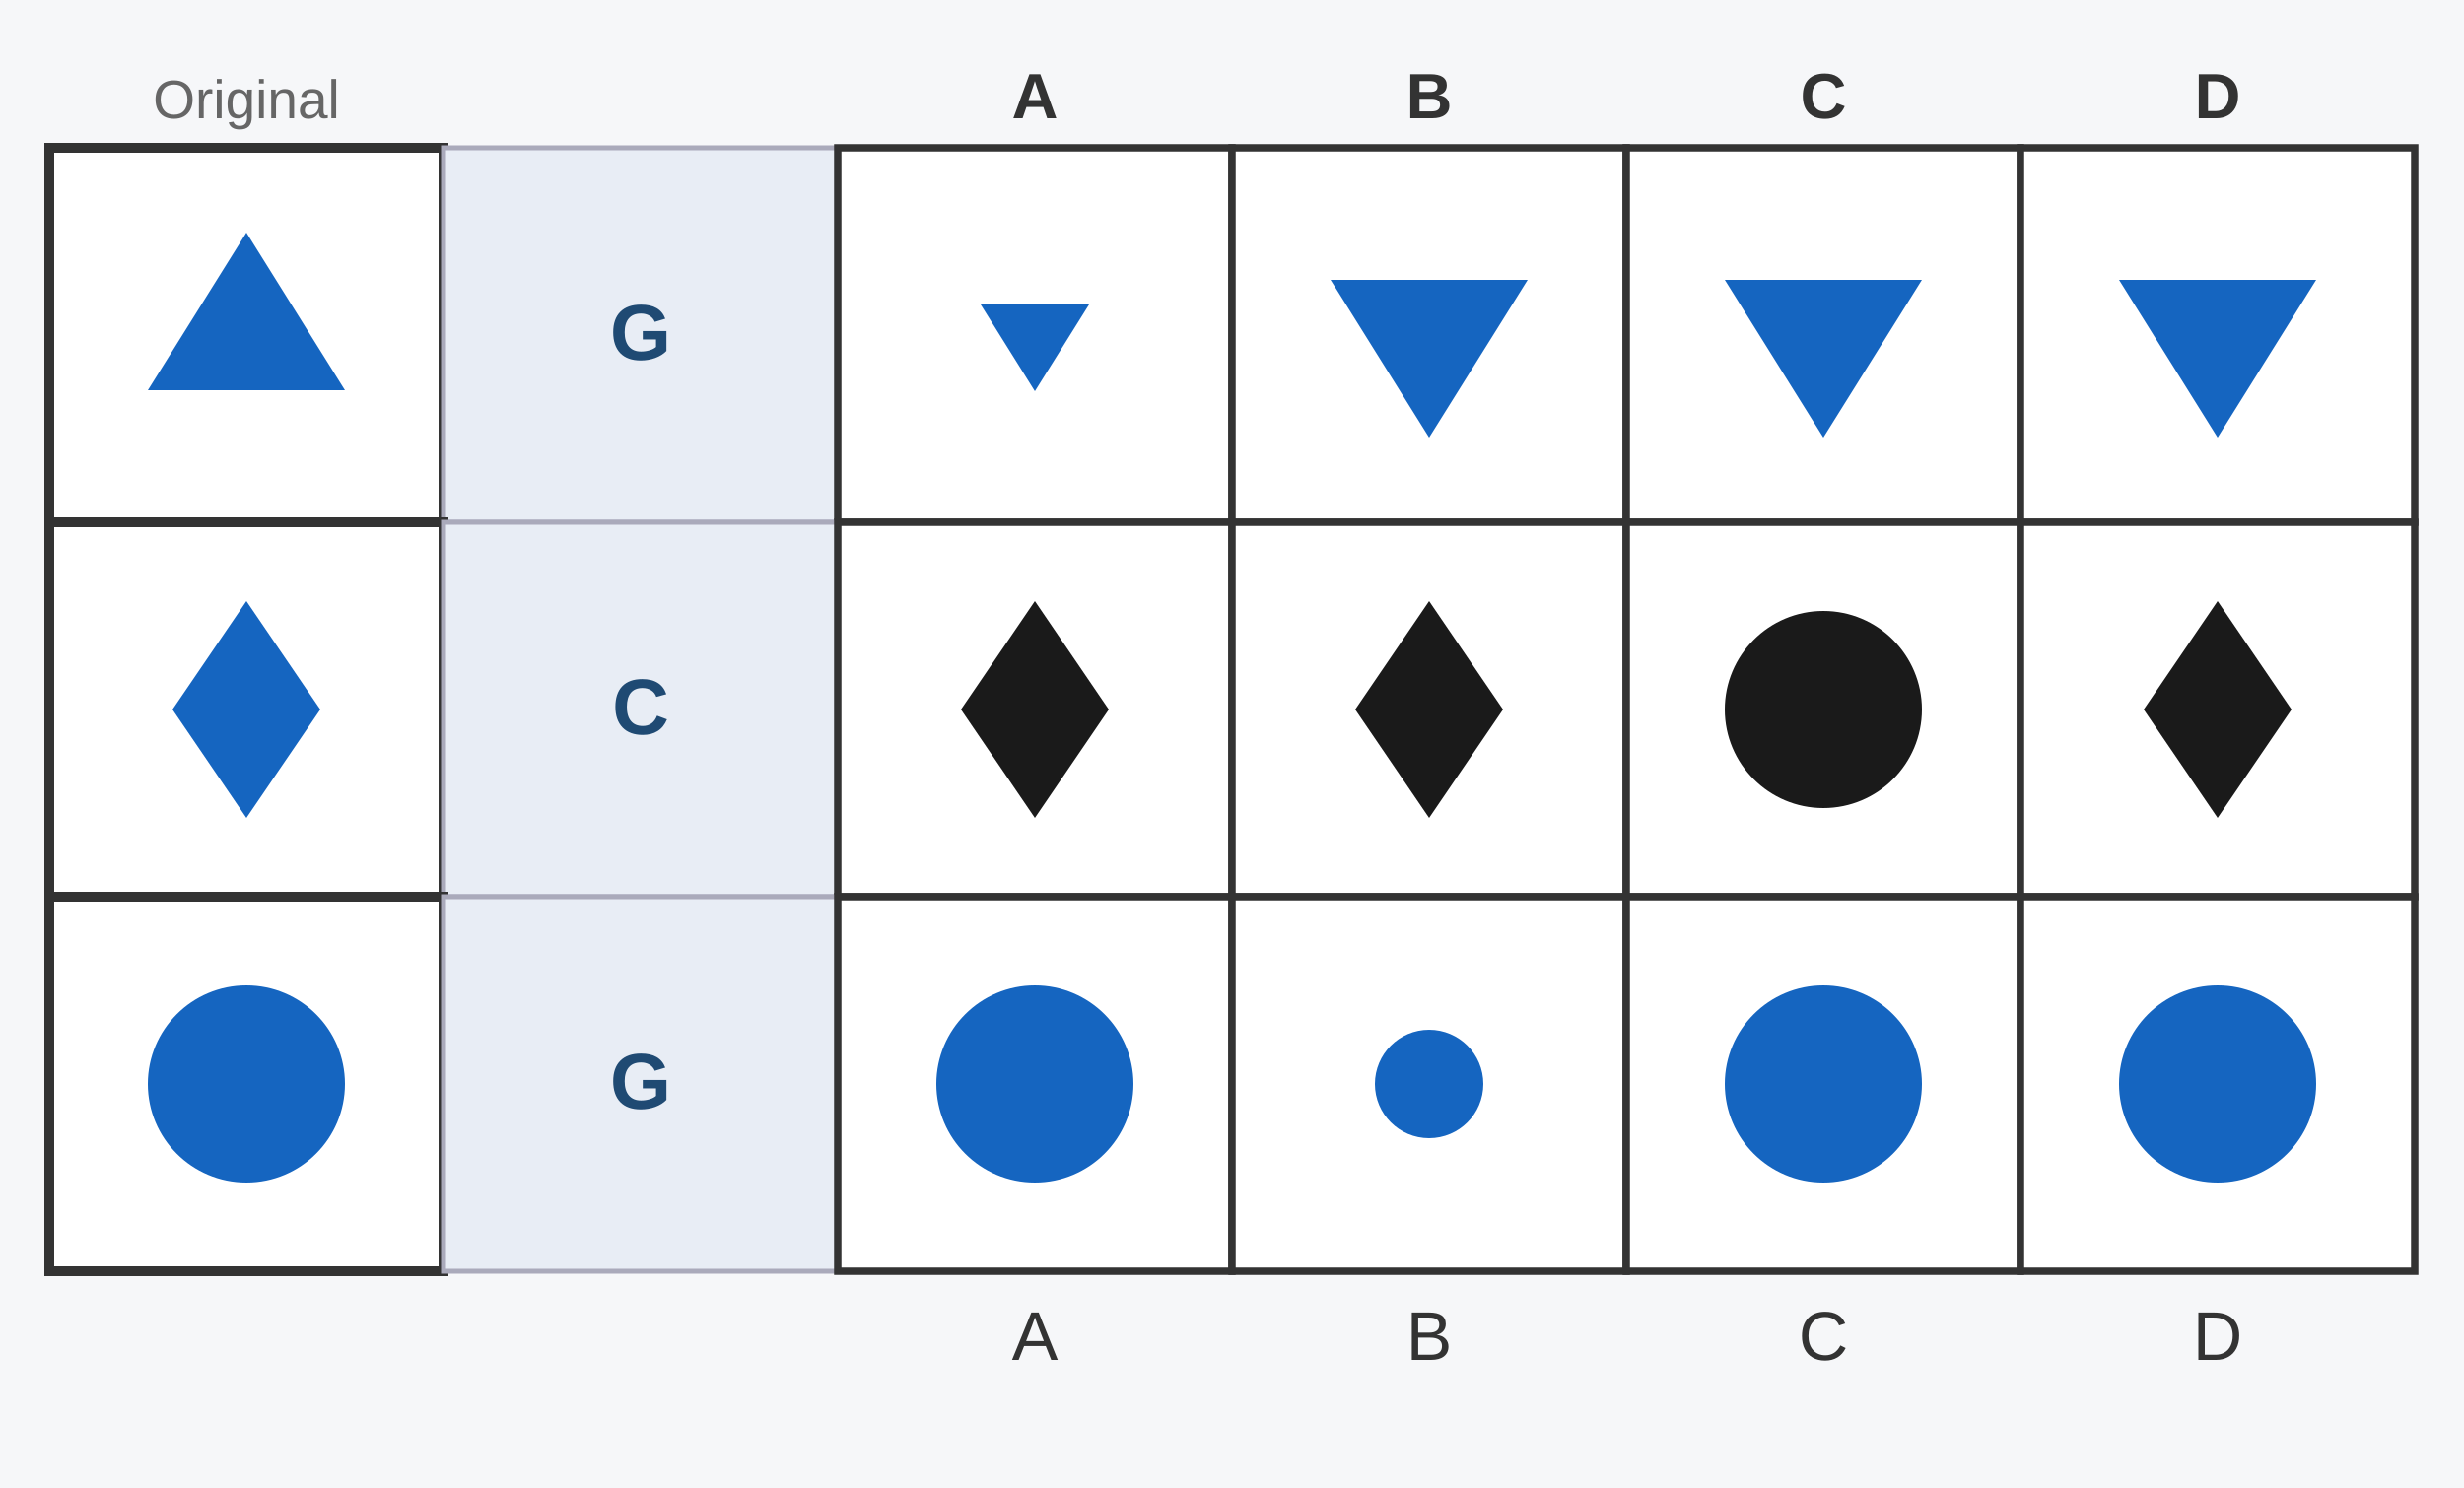
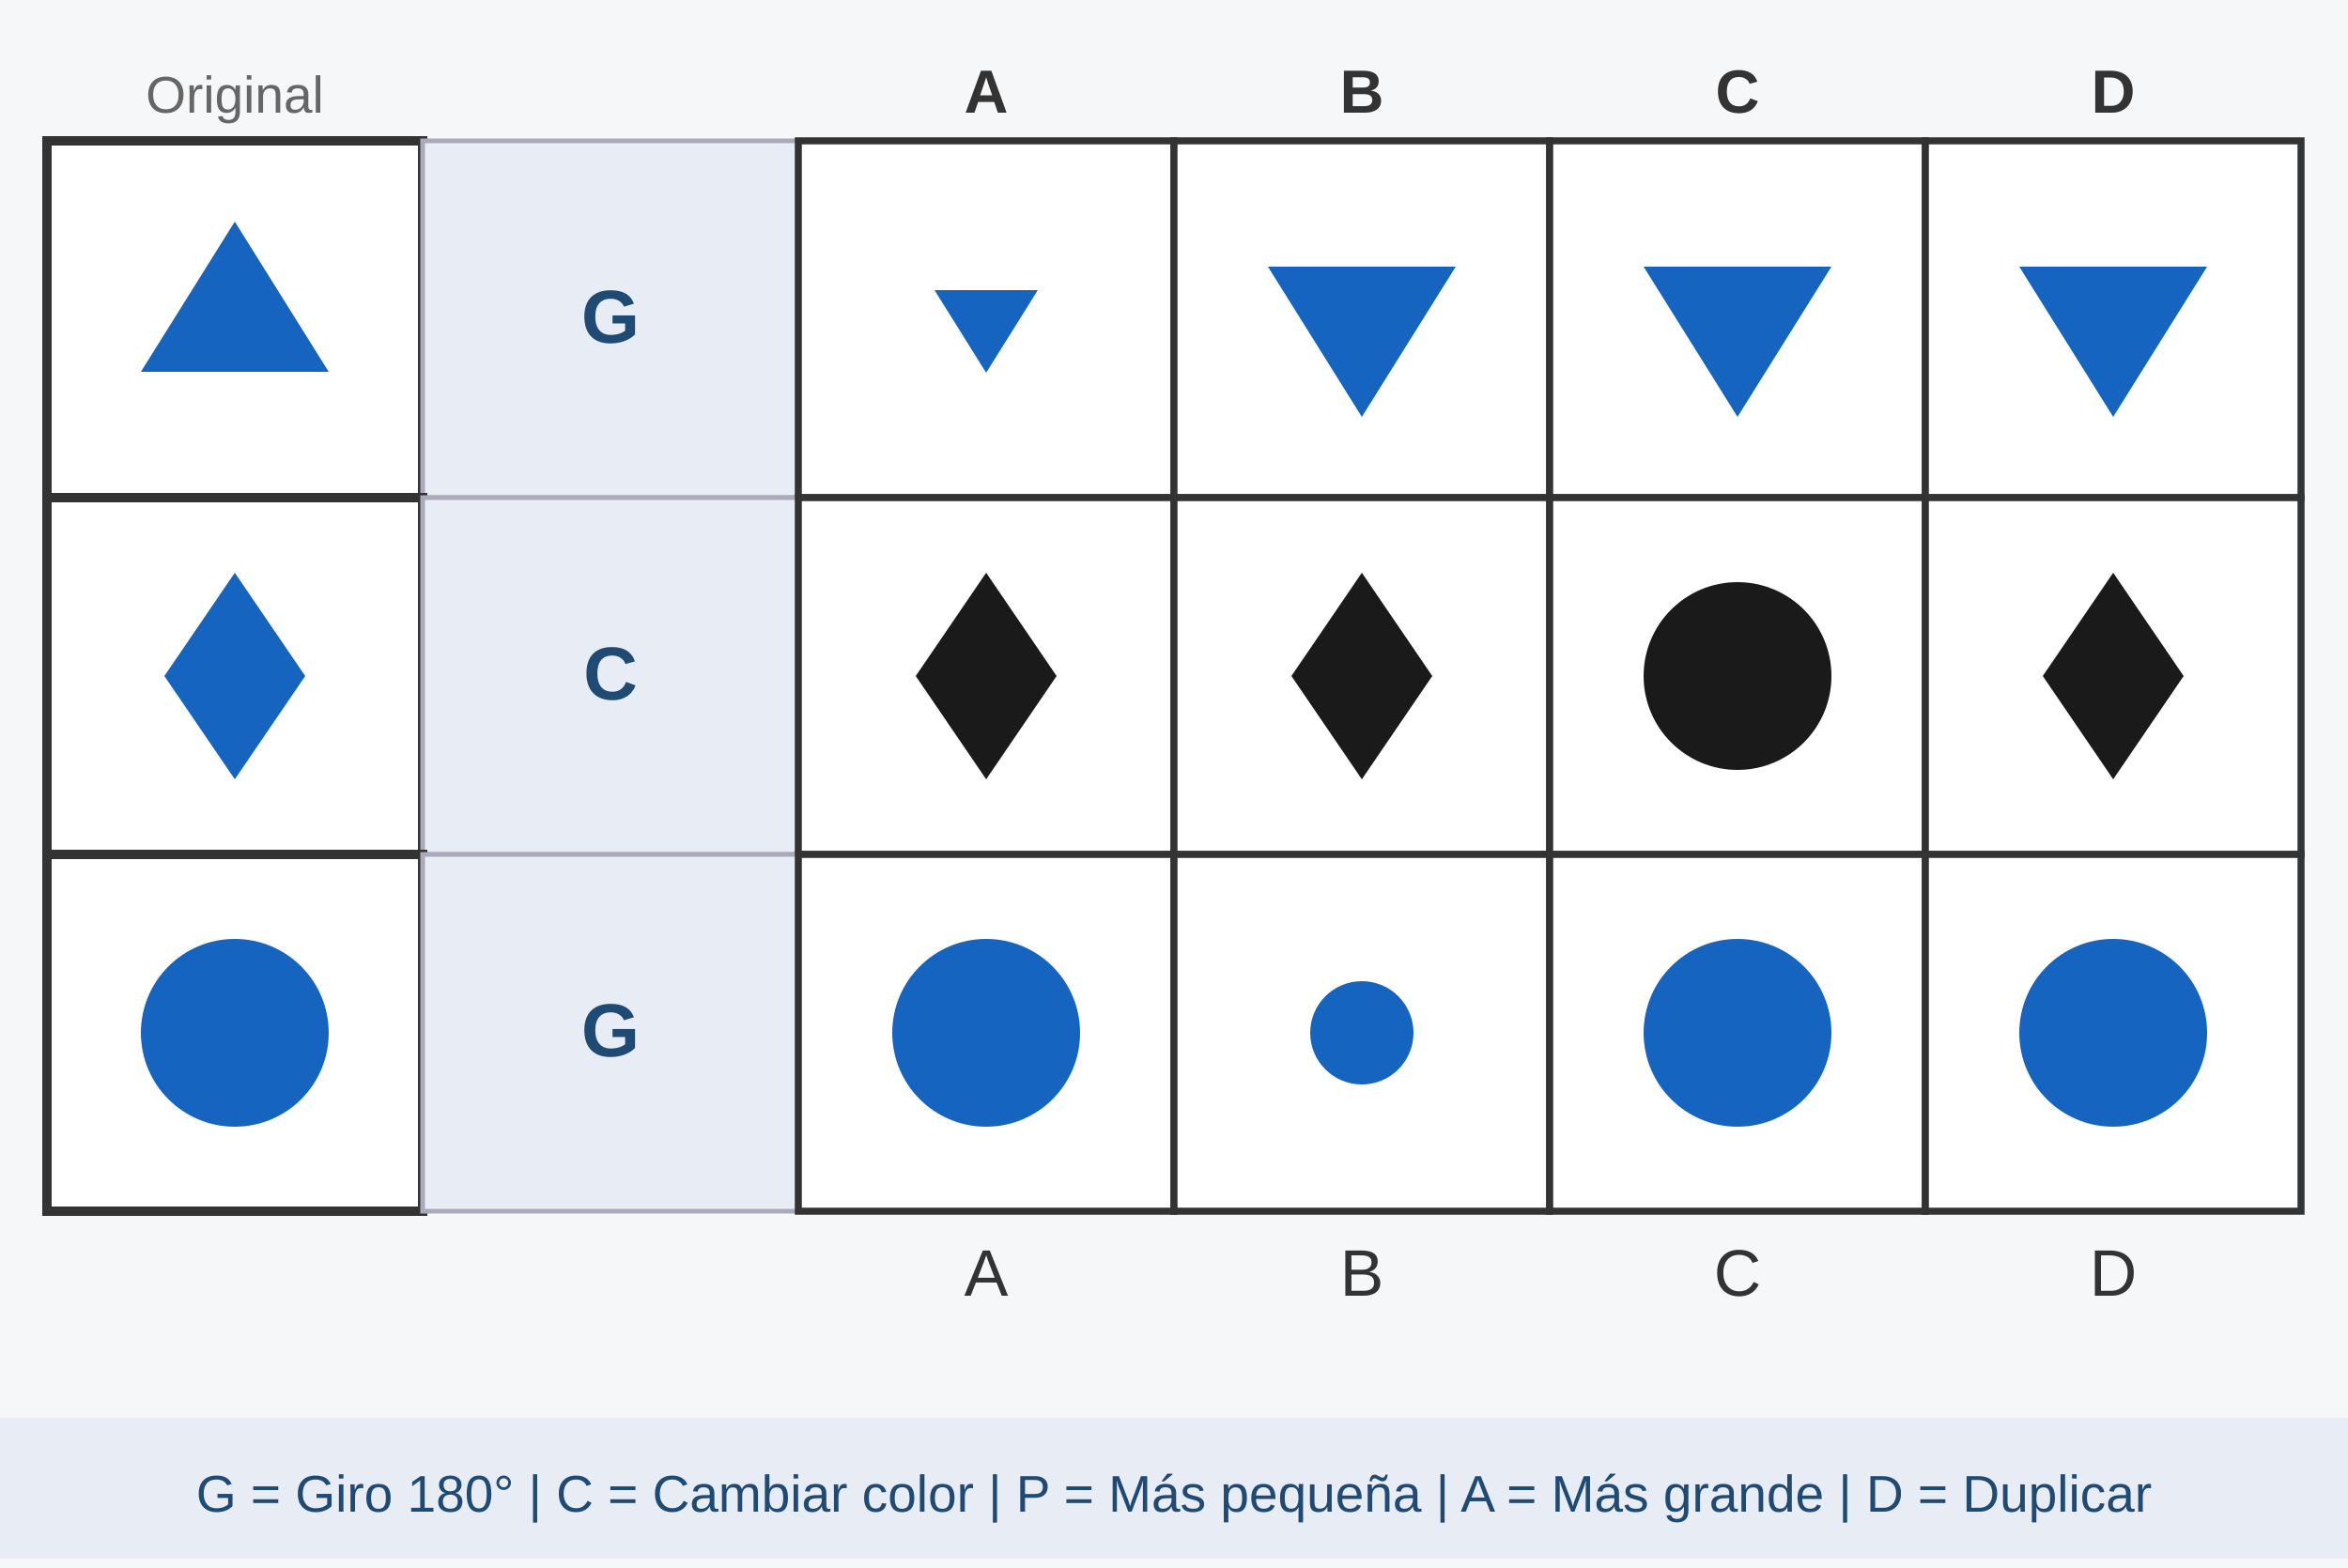
- <svg xmlns="http://www.w3.org/2000/svg" width="500" height="302" viewBox="0 0 500 302" font-family="Arial,sans-serif">
+ <svg xmlns="http://www.w3.org/2000/svg" width="500" height="334" viewBox="0 0 500 334" font-family="Arial,sans-serif">
  <rect width="100%" height="100%" fill="#f6f7f9" />
  <text x="50" y="24" font-size="11" fill="#666" text-anchor="middle">Original</text>
  <text x="210" y="24" font-size="13" font-weight="700" fill="#333" text-anchor="middle">A</text>
  <text x="290" y="24" font-size="13" font-weight="700" fill="#333" text-anchor="middle">B</text>
  <text x="370" y="24" font-size="13" font-weight="700" fill="#333" text-anchor="middle">C</text>
  <text x="450" y="24" font-size="13" font-weight="700" fill="#333" text-anchor="middle">D</text>
  <rect x="10" y="30" width="80" height="76" fill="white" stroke="#333" stroke-width="2" />
  <polygon points="50.0,47.2 30.0,79.2 70.0,79.2" fill="#1565C0" />
  <rect x="90" y="30" width="80" height="76" fill="#e8edf5" stroke="#aab" stroke-width="1" />
  <text x="130" y="73" font-size="16" font-weight="700" fill="#1f4a73" text-anchor="middle">G</text>
  <rect x="170" y="30" width="80" height="76" fill="white" stroke="#333" stroke-width="1.5" />
  <polygon points="210.0,79.4 199.0,61.8 221.0,61.8" fill="#1565C0" />
  <rect x="250" y="30" width="80" height="76" fill="white" stroke="#333" stroke-width="1.5" />
  <polygon points="290.0,88.8 270.0,56.8 310.0,56.8" fill="#1565C0" />
  <rect x="330" y="30" width="80" height="76" fill="white" stroke="#333" stroke-width="1.5" />
  <polygon points="370.0,88.8 350.0,56.8 390.0,56.8" fill="#1565C0" />
  <rect x="410" y="30" width="80" height="76" fill="white" stroke="#333" stroke-width="1.5" />
  <polygon points="450.0,88.8 430.0,56.8 470.0,56.8" fill="#1565C0" />
  <rect x="10" y="106" width="80" height="76" fill="white" stroke="#333" stroke-width="2" />
  <polygon points="50.0,122.0 65.0,144.0 50.0,166.0 35.0,144.0" fill="#1565C0" />
  <rect x="90" y="106" width="80" height="76" fill="#e8edf5" stroke="#aab" stroke-width="1" />
  <text x="130" y="149" font-size="16" font-weight="700" fill="#1f4a73" text-anchor="middle">C</text>
  <rect x="170" y="106" width="80" height="76" fill="white" stroke="#333" stroke-width="1.5" />
  <polygon points="210.0,122.0 225.0,144.0 210.0,166.0 195.0,144.0" fill="#1a1a1a" />
  <rect x="250" y="106" width="80" height="76" fill="white" stroke="#333" stroke-width="1.5" />
  <polygon points="290.0,122.0 305.0,144.0 290.0,166.0 275.0,144.0" fill="#1a1a1a" />
  <rect x="330" y="106" width="80" height="76" fill="white" stroke="#333" stroke-width="1.5" />
  <circle cx="370.0" cy="144.0" r="20.0" fill="#1a1a1a" />
  <rect x="410" y="106" width="80" height="76" fill="white" stroke="#333" stroke-width="1.5" />
  <polygon points="450.0,122.0 465.0,144.0 450.0,166.0 435.0,144.0" fill="#1a1a1a" />
  <rect x="10" y="182" width="80" height="76" fill="white" stroke="#333" stroke-width="2" />
  <circle cx="50.0" cy="220.0" r="20.0" fill="#1565C0" />
  <rect x="90" y="182" width="80" height="76" fill="#e8edf5" stroke="#aab" stroke-width="1" />
  <text x="130" y="225" font-size="16" font-weight="700" fill="#1f4a73" text-anchor="middle">G</text>
  <rect x="170" y="182" width="80" height="76" fill="white" stroke="#333" stroke-width="1.5" />
  <circle cx="210.0" cy="220.0" r="20.0" fill="#1565C0" />
  <rect x="250" y="182" width="80" height="76" fill="white" stroke="#333" stroke-width="1.5" />
  <circle cx="290.0" cy="220.0" r="11.0" fill="#1565C0" />
  <rect x="330" y="182" width="80" height="76" fill="white" stroke="#333" stroke-width="1.5" />
  <circle cx="370.0" cy="220.0" r="20.0" fill="#1565C0" />
  <rect x="410" y="182" width="80" height="76" fill="white" stroke="#333" stroke-width="1.5" />
  <circle cx="450.0" cy="220.0" r="20.0" fill="#1565C0" />
  <text x="210" y="276" font-size="14" font-weight="normal" fill="#333" text-anchor="middle">A</text>
  <text x="290" y="276" font-size="14" font-weight="normal" fill="#333" text-anchor="middle">B</text>
  <text x="370" y="276" font-size="14" font-weight="normal" fill="#333" text-anchor="middle">C</text>
  <text x="450" y="276" font-size="14" font-weight="normal" fill="#333" text-anchor="middle">D</text>
+   <rect x="0" y="302" width="500" height="30" fill="#e8edf5" />
+   <text x="250" y="322" font-size="11" fill="#1f4a73" text-anchor="middle" font-family="Arial,sans-serif">G = Giro 180°  |  C = Cambiar color  |  P = Más pequeña  |  A = Más grande  |  D = Duplicar</text>
</svg>
